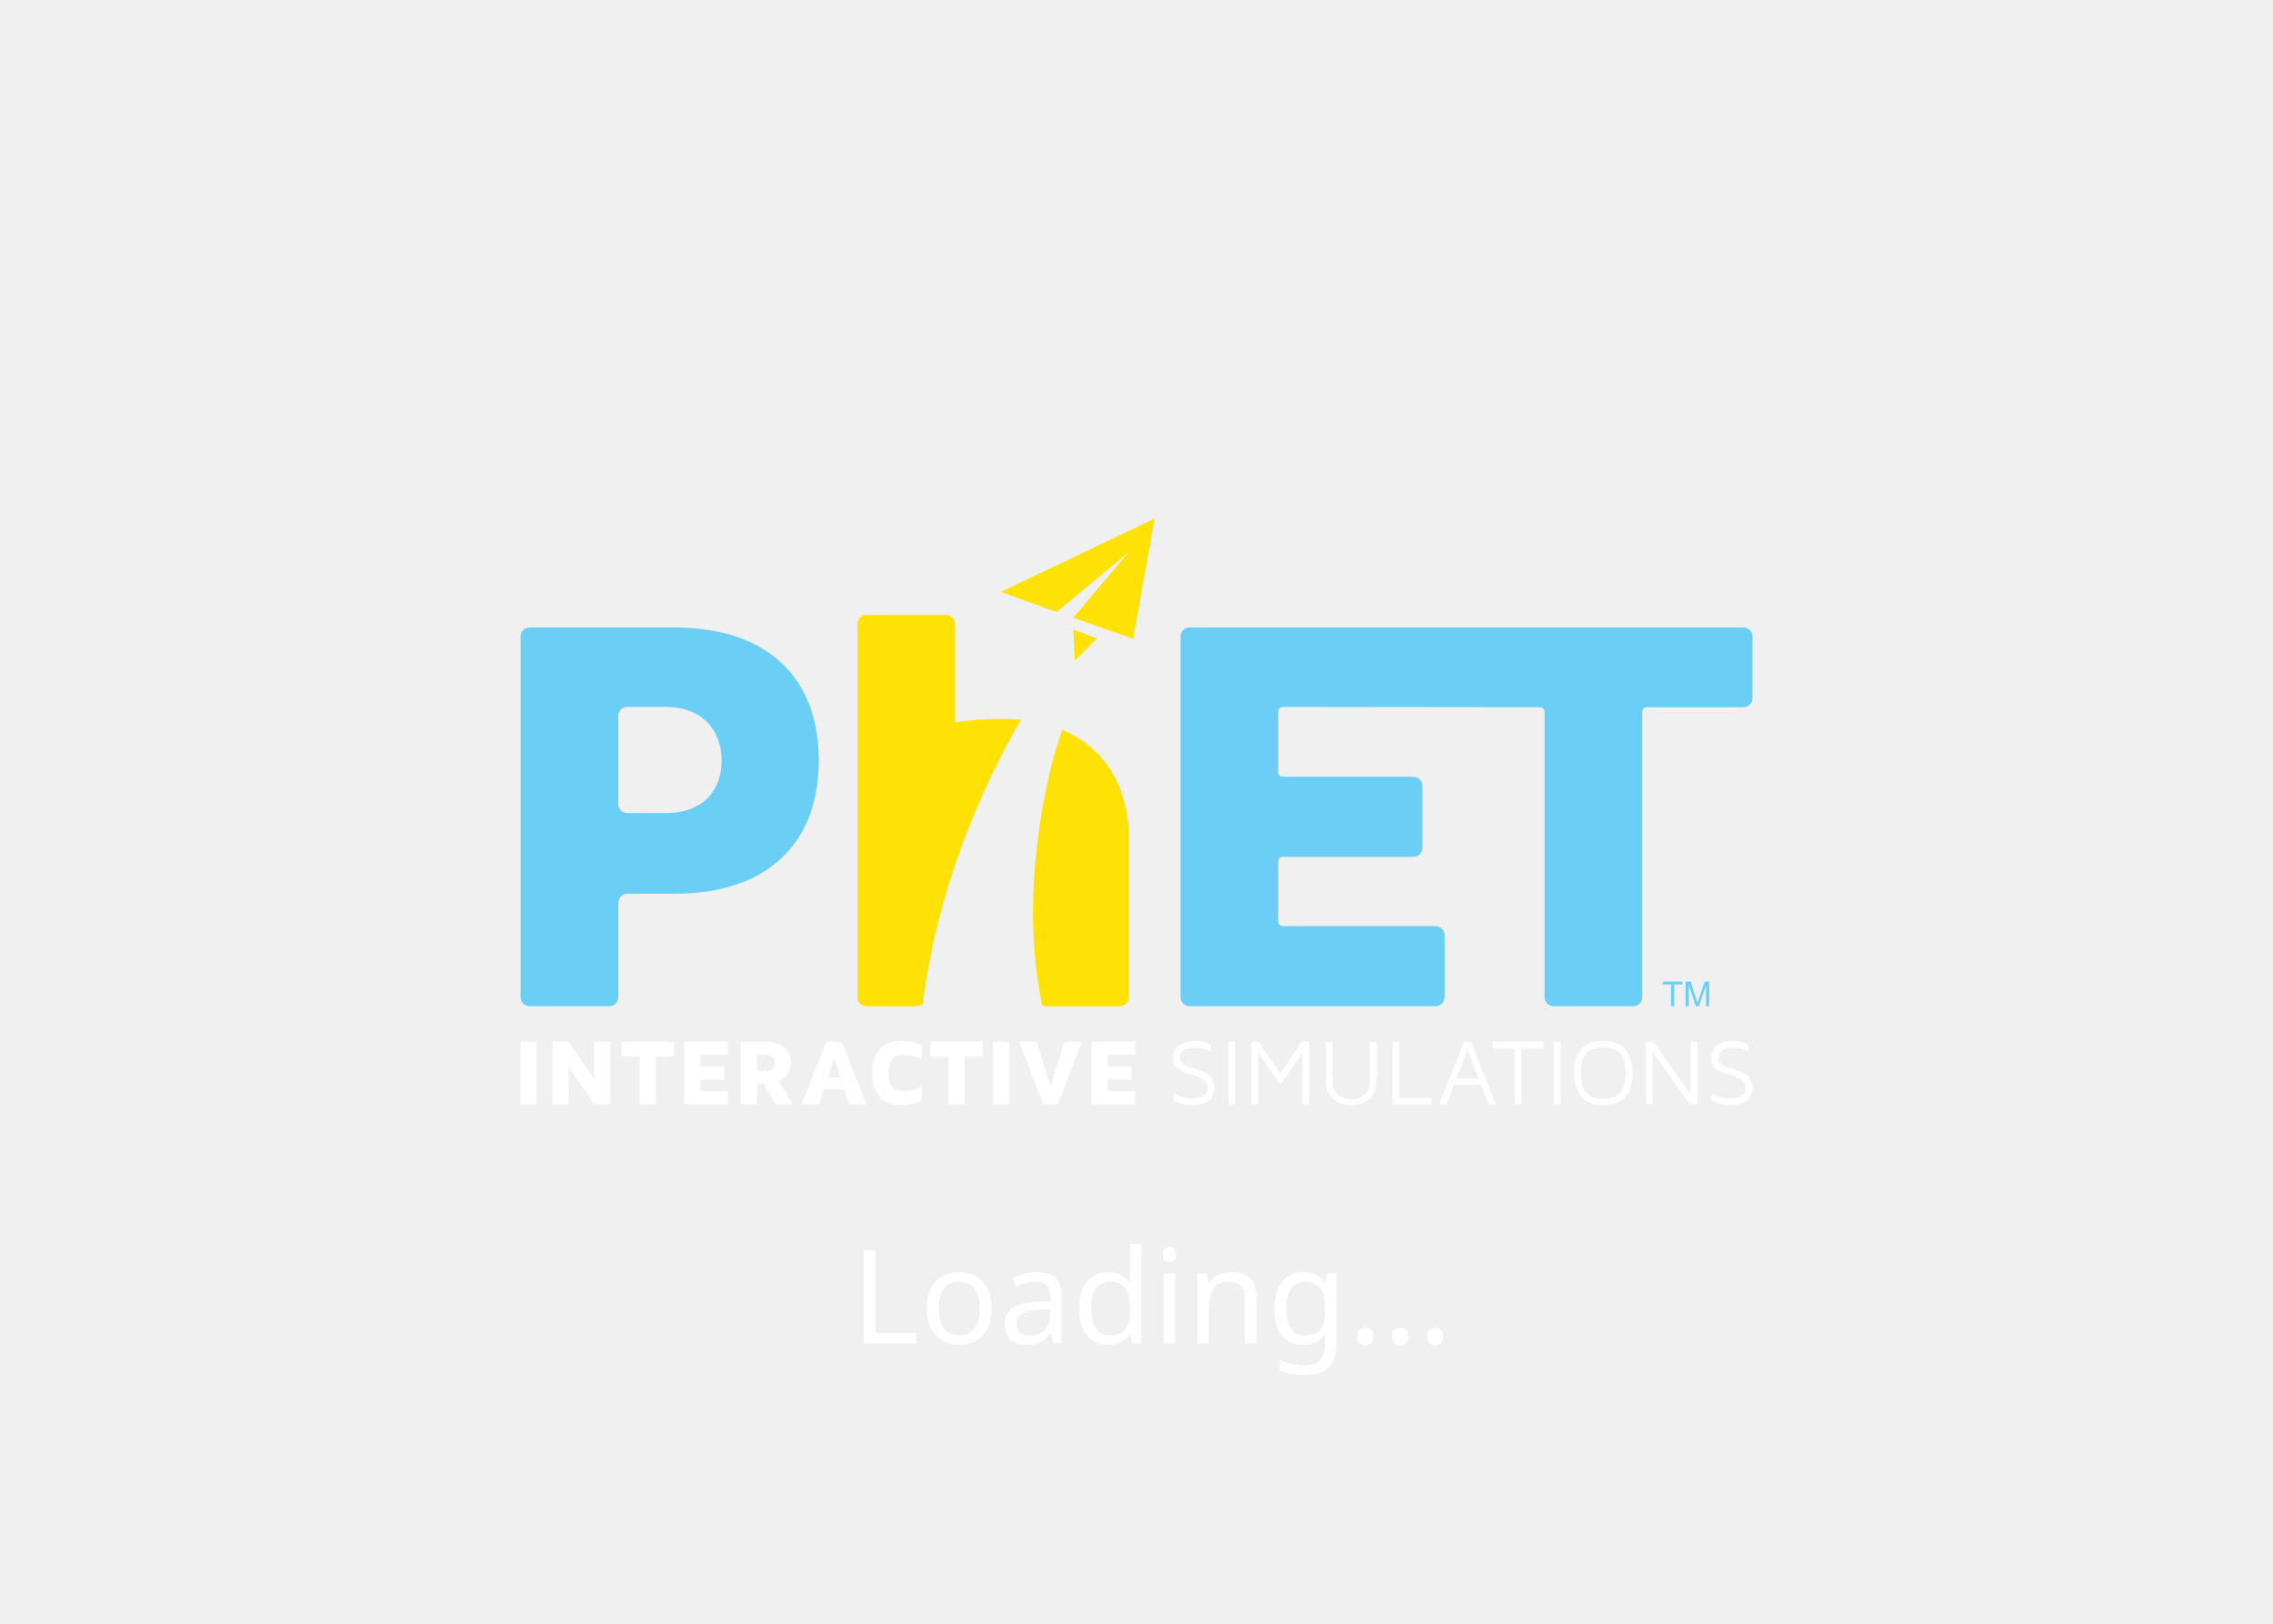
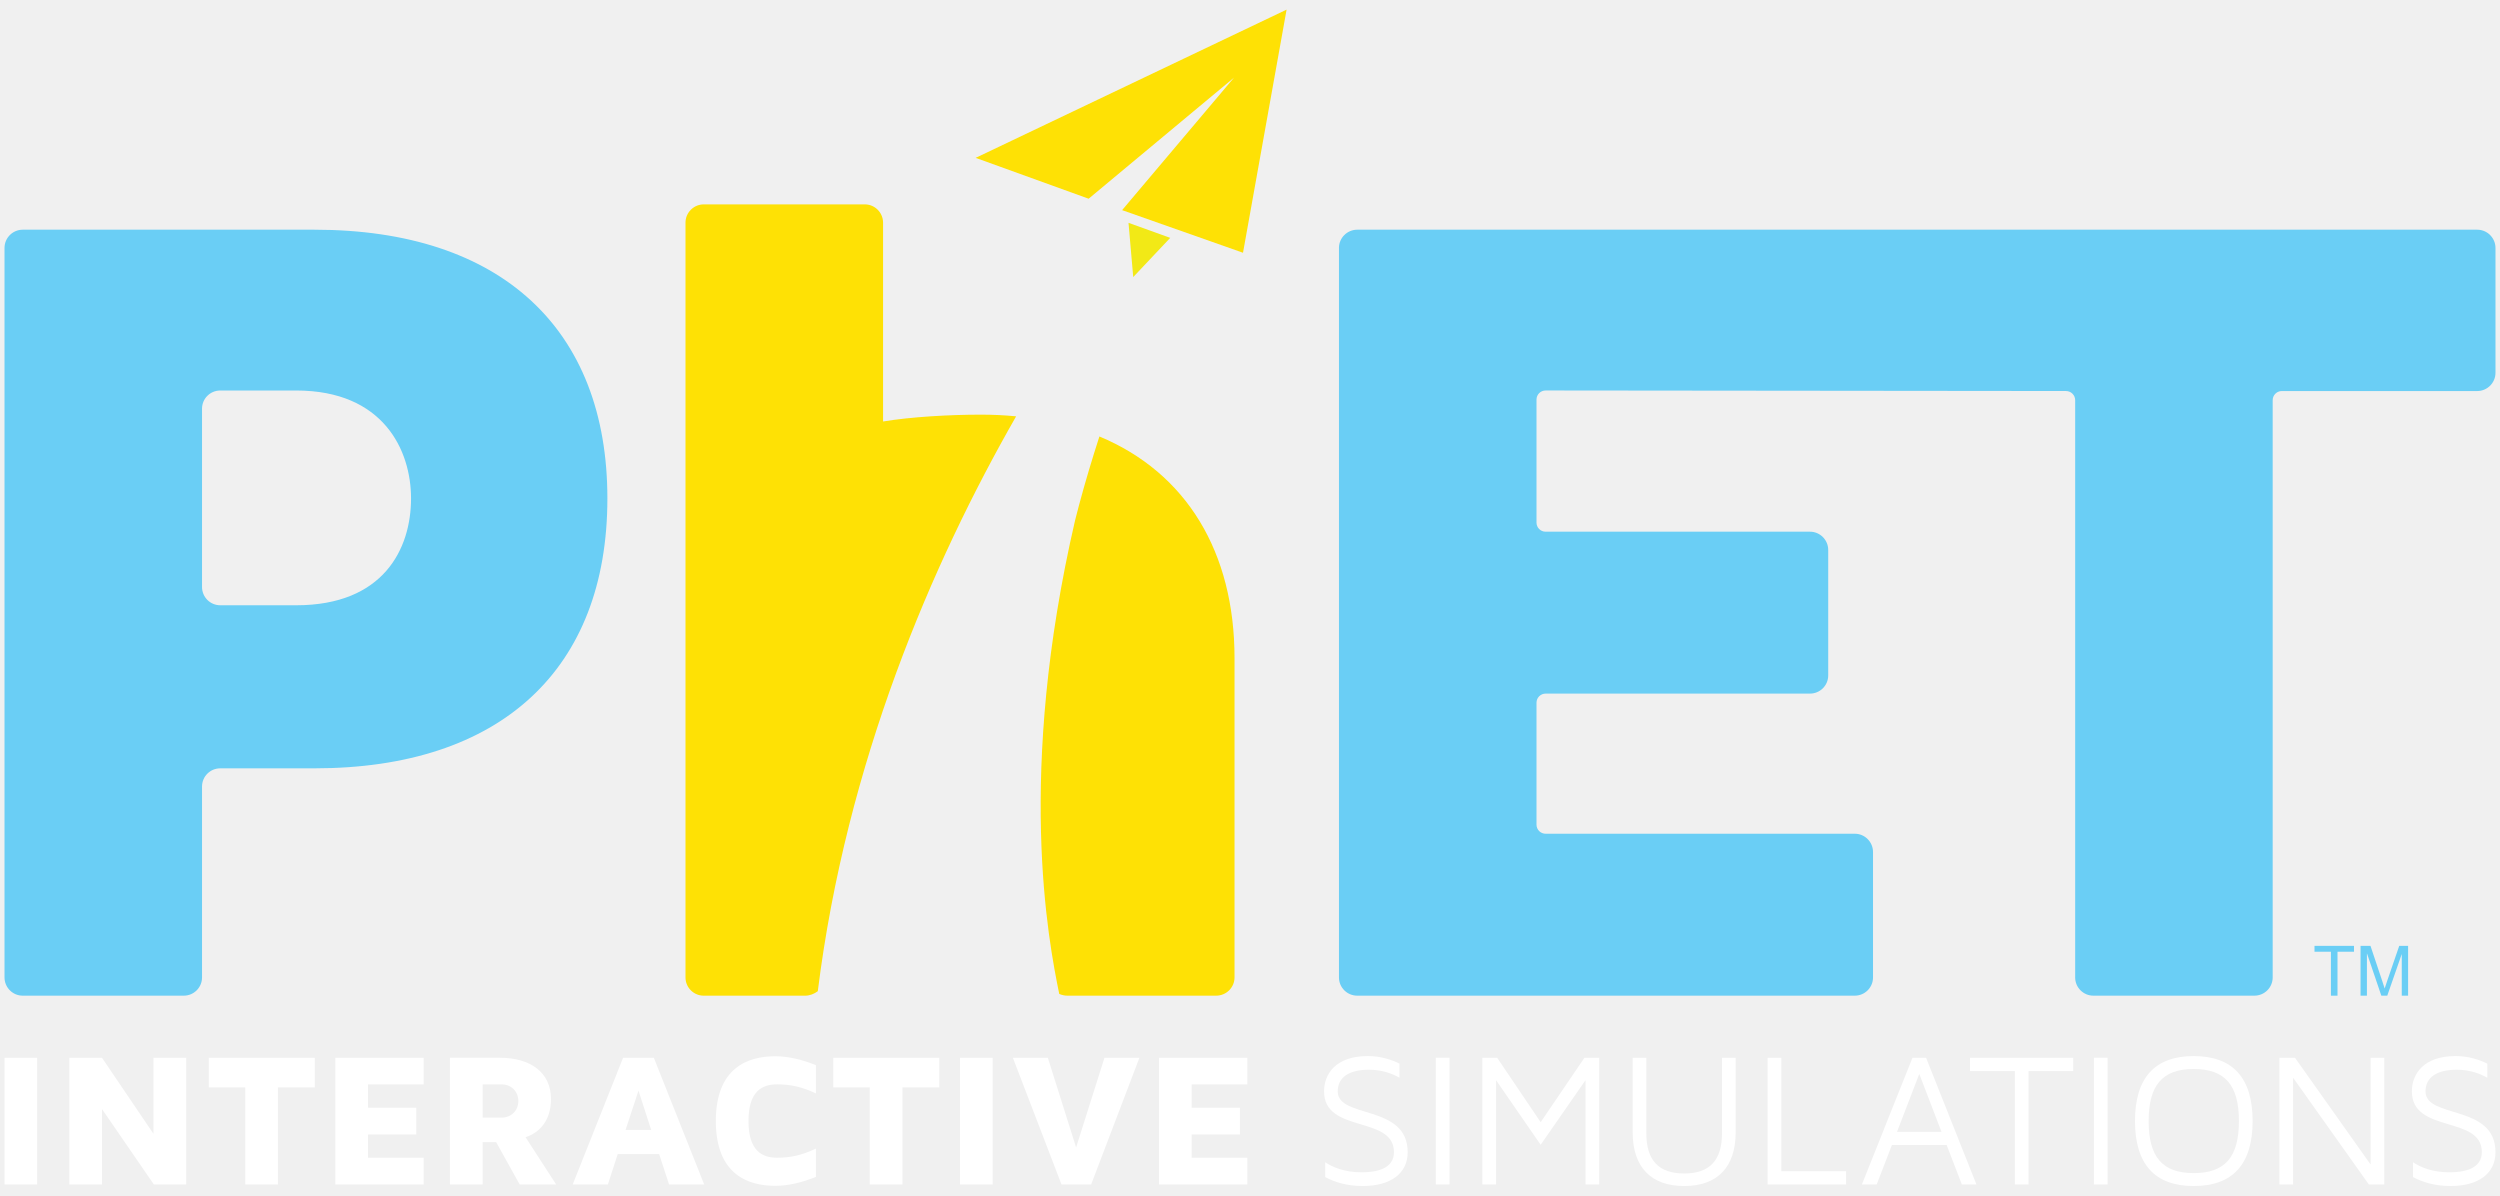
- <svg xmlns="http://www.w3.org/2000/svg" version="1.1" id="Layer_2" x="0px" y="0px" width="504px" height="360px" viewBox="0 0 504 360" enable-background="new 0 0 504 360" xml:space="preserve">
+ <svg xmlns="http://www.w3.org/2000/svg" version="1.1" id="Layer_1" x="0px" y="0px" width="276px" height="132px" viewBox="0 0 276 132" enable-background="new 0 0 276 132" xml:space="preserve">
  <g>
-     <path fill="#6ACEF5" d="M149.437,139.104h-32c-1.104,0-2,0.896-2,2v79.988c0,1.104,0.896,2,2,2h17.66c1.104,0,2-0.896,2-2v-20.93   c0-1.105,0.895-2,2-2h10.34c20.398,0,32.109-10.83,32.109-29.592C181.545,149.932,169.834,139.104,149.437,139.104z    M147.422,180.279h-8.326c-1.105,0-2-0.896-2-2v-19.547c0-1.105,0.895-2,2-2h8.326c9.568,0,12.59,6.547,12.59,11.838   C160.012,174.111,156.99,180.279,147.422,180.279z" />
-     <path fill="#6ACEF5" d="M386.573,139.104h-122.81c-1.104,0-2,0.896-2,2v79.988c0,1.104,0.896,2,2,2h54.555c1.104,0,2-0.896,2-2   v-13.754c0-1.105-0.896-2-2-2h-33.896c-0.553,0-1-0.447-1-1v-13.363c0-0.553,0.447-1,1-1h28.98c1.104,0,2-0.896,2-2v-13.751   c0-1.104-0.896-2-2-2h-28.98c-0.553,0-1-0.448-1-1v-13.489c0-0.552,0.447-1,1-1l57.059,0.063c0.554,0,1,0.449,1,1v63.297   c0,1.104,0.896,2,2,2h17.66c1.104,0,2-0.896,2-2v-63.297c0-0.551,0.445-1,1-1h21.434c1.104,0,2-0.896,2-2v-13.691   C388.573,140,387.678,139.104,386.573,139.104z" />
-   </g>
-   <g>
-     <rect x="115.415" y="230.961" fill="#FFFFFF" width="3.581" height="13.895" />
-     <polygon fill="#FFFFFF" points="131.749,239.295 126.104,230.961 122.521,230.961 122.521,244.855 126.104,244.855   126.104,236.586 131.794,244.855 135.336,244.855 135.336,230.961 131.749,230.961  " />
-     <polygon fill="#FFFFFF" points="137.818,234.21 141.818,234.21 141.818,244.855 145.4,244.855 145.4,234.21 149.446,234.21   149.446,230.961 137.818,230.961  " />
-     <polygon fill="#FFFFFF" points="151.698,244.855 161.386,244.855 161.386,241.922 155.281,241.922 155.281,239.376   160.573,239.376 160.573,236.438 155.281,236.438 155.281,233.878 161.386,233.878 161.386,230.961 151.698,230.961  " />
-     <path fill="#FFFFFF" d="M175.345,235.479c0-2.935-2.291-4.521-5.599-4.521h-5.483v13.896h3.586v-4.645h1.479l2.583,4.645h4   l-3.354-5.186C174.163,239.146,175.345,237.771,175.345,235.479z M169.975,237.523h-2.126v-3.646h2.126   c0.933,0,1.79,0.706,1.79,1.833C171.765,236.812,170.908,237.523,169.975,237.523z" />
-     <path fill="#FFFFFF" d="M183.25,230.961l-5.524,13.895h3.858l1.081-3.332h4.542l1.085,3.332h3.855l-5.523-13.895H183.25z    M183.52,238.877l1.42-4.312l1.392,4.312H183.52z" />
-     <path fill="#FFFFFF" d="M193.423,237.9c0,5.873,3.539,7.104,6.518,7.104c1.479,0,3.002-0.396,4.459-0.98v-3.104   c-1.521,0.729-2.815,1.005-4.25,1.005c-1.646,0-3.147-0.729-3.147-4.021c0-3.295,1.501-4.021,3.147-4.021   c1.434,0,2.728,0.27,4.25,1.001v-3.104c-1.457-0.582-2.98-0.979-4.459-0.979C196.962,230.795,193.423,232.021,193.423,237.9z" />
-     <polygon fill="#FFFFFF" points="206.302,234.21 210.301,234.21 210.301,244.855 213.886,244.855 213.886,234.21 217.928,234.21   217.928,230.961 206.302,230.961  " />
-     <rect x="220.201" y="230.961" fill="#FFFFFF" width="3.585" height="13.895" />
-     <polygon fill="#FFFFFF" points="232.934,240.795 229.831,230.961 225.997,230.961 231.33,244.855 234.581,244.855 239.874,230.961   236.039,230.961  " />
-     <polygon fill="#FFFFFF" points="242.023,244.855 251.71,244.855 251.71,241.922 245.605,241.922 245.605,239.376 250.897,239.376   250.897,236.438 245.605,236.438 245.605,233.878 251.71,233.878 251.71,230.961 242.023,230.961  " />
-     <path fill="#FFFFFF" d="M261.622,234.646c0-1.541,1.229-2.373,3.44-2.373c1.414,0,2.561,0.438,3.332,0.875v-1.545   c-0.896-0.438-2.064-0.83-3.48-0.83c-3.542,0-4.79,2-4.79,3.873c0,4.646,7.665,2.604,7.665,6.666c0,1.834-1.938,2.209-3.543,2.209   c-1.893,0-3.184-0.562-3.998-1.104v1.622c0.979,0.522,2.334,0.979,4.104,0.979c3.104,0,4.938-1.397,4.938-3.713   C269.291,236.001,261.622,237.689,261.622,234.646z" />
-     <rect x="272.378" y="230.959" fill="#FFFFFF" width="1.5" height="13.896" />
-     <polygon fill="#FFFFFF" points="283.879,238.023 279.107,230.961 277.484,230.961 277.484,244.855 278.984,244.855 278.984,233.42   283.879,240.501 288.796,233.42 288.796,244.855 290.296,244.855 290.296,230.961 288.674,230.961  " />
-     <path fill="#FFFFFF" d="M303.761,239.232c0,2.978-1.353,4.416-4.144,4.416c-2.795,0-4.148-1.438-4.148-4.416v-8.271h-1.5v8.186   c0,3.793,2.001,5.879,5.648,5.879c3.645,0,5.646-2.086,5.646-5.879v-8.186h-1.505L303.761,239.232L303.761,239.232z" />
-     <polygon fill="#FFFFFF" points="310.268,230.961 308.766,230.961 308.766,244.855 317.373,244.855 317.373,243.398   310.268,243.398  " />
-     <path fill="#FFFFFF" d="M324.646,230.961l-5.543,13.895h1.623l1.67-4.33h6l1.666,4.33h1.604l-5.521-13.895H324.646z    M322.957,239.084l2.438-6.354l2.438,6.354H322.957z" />
-     <polygon fill="#FFFFFF" points="330.963,232.418 335.879,232.418 335.879,244.855 337.38,244.855 337.38,232.418 342.273,232.418   342.273,230.961 330.963,230.961  " />
-     <rect x="344.55" y="230.959" fill="#FFFFFF" width="1.5" height="13.896" />
-     <path fill="#FFFFFF" d="M355.489,230.773c-4.271,0-6.438,2.395-6.438,7.127c0,4.726,2.167,7.123,6.438,7.123   c4.293,0,6.46-2.397,6.46-7.123C361.949,233.168,359.782,230.773,355.489,230.773z M355.489,243.605   c-3.417,0-4.938-1.748-4.938-5.705c0-3.939,1.521-5.713,4.938-5.713c3.438,0,4.96,1.771,4.96,5.713   C360.449,241.857,358.93,243.605,355.489,243.605z" />
-     <polygon fill="#FFFFFF" points="374.895,242.666 366.602,230.961 364.893,230.961 364.893,244.855 366.393,244.855   366.393,233.148 374.704,244.855 376.395,244.855 376.395,230.961 374.895,230.961  " />
-     <path fill="#FFFFFF" d="M380.916,234.646c0-1.541,1.229-2.373,3.438-2.373c1.418,0,2.563,0.438,3.338,0.875v-1.545   c-0.896-0.438-2.063-0.83-3.479-0.83c-3.542,0-4.792,2-4.792,3.873c0,4.646,7.669,2.604,7.669,6.666   c0,1.834-1.938,2.209-3.545,2.209c-1.896,0-3.188-0.562-4-1.104v1.622c0.979,0.522,2.336,0.979,4.104,0.979   c3.104,0,4.938-1.397,4.938-3.713C388.585,236.001,380.916,237.689,380.916,234.646z" />
-   </g>
-   <g>
-     <path fill="#FEE105" d="M235.493,161.775c-0.799,2.488-1.557,5.004-2.244,7.569c-0.145,0.539-0.283,1.091-0.423,1.64   c-6.436,27.812-2.946,45.999-1.735,51.918c0.281,0.119,0.58,0.188,0.882,0.188h16.331c1.105,0,2-0.896,2-2v-35.02   C250.304,174.464,245.052,165.753,235.493,161.775z" />
-     <path fill="#FEE105" d="M211.772,160.132v-21.799c0-1.104-0.896-2-2-2h-17.658c-1.104,0-2,0.896-2,2v82.759c0,1.104,0.896,2,2,2   h11.109c0.504,0,0.991-0.191,1.393-0.494c3.131-25.072,12.497-46.885,21.75-63.033c-1.254-0.119-2.548-0.188-3.891-0.188   C219.075,159.376,214.793,159.626,211.772,160.132z" />
-     <polygon fill="#FEE105" points="221.92,131.225 234.307,135.705 250.253,122.428 237.983,136.955 251.236,141.627 256.021,114.975    " />
-     <polygon fill="#FEE105" points="238.004,139.547 238.312,146.48 243.254,141.54  " />
-   </g>
-   <g>
-     <text transform="matrix(1 0 0 1 188.709 297.876)" fill="#FFFFFF" font-family="'Tahoma'" font-size="29">Loading...</text>
-   </g>
-   <g>
-     <path fill="#6ACEF5" d="M370.51,223.093v-4.822h-1.801v-0.646h4.333v0.646h-1.808v4.822H370.51z" />
-     <path fill="#6ACEF5" d="M373.762,223.093v-5.468h1.09l1.294,3.871c0.118,0.361,0.206,0.631,0.26,0.81   c0.062-0.199,0.159-0.491,0.291-0.876l1.311-3.805h0.972v5.468h-0.696v-4.576l-1.589,4.576h-0.653l-1.582-4.655v4.655H373.762z" />
+     <g>
+       <rect x="0.499" y="116.781" fill="#FFFFFF" width="3.6" height="13.984" />
+       <polygon fill="#FFFFFF" points="16.942,125.172 11.261,116.781 7.651,116.781 7.651,130.766 11.261,130.766 11.261,122.441    16.987,130.766 20.553,130.766 20.553,116.781 16.942,116.781   " />
+       <polygon fill="#FFFFFF" points="23.051,120.05 27.077,120.05 27.077,130.766 30.683,130.766 30.683,120.05 34.757,120.05    34.757,116.781 23.051,116.781   " />
+       <polygon fill="#FFFFFF" points="37.024,130.766 46.776,130.766 46.776,127.812 40.629,127.812 40.629,125.248 45.959,125.248    45.959,122.291 40.629,122.291 40.629,119.715 46.776,119.715 46.776,116.781 37.024,116.781   " />
+       <path fill="#FFFFFF" d="M60.829,121.329c0-2.954-2.303-4.552-5.637-4.552h-5.519v13.988h3.61v-4.676h1.49l2.599,4.676h4.026    l-3.379-5.219C59.641,125.018,60.829,123.637,60.829,121.329z M55.422,123.385h-2.138v-3.67h2.138    c0.937,0,1.802,0.713,1.802,1.846C57.224,122.669,56.358,123.385,55.422,123.385z" />
+       <path fill="#FFFFFF" d="M68.788,116.781l-5.562,13.984h3.884l1.088-3.353h4.571l1.095,3.353h3.879l-5.559-13.984H68.788z     M69.06,124.748l1.43-4.342l1.401,4.342H69.06z" />
+       <path fill="#FFFFFF" d="M79.028,123.762c0,5.911,3.562,7.154,6.564,7.154c1.489,0,3.021-0.398,4.486-0.988v-3.127    c-1.531,0.737-2.832,1.012-4.274,1.012c-1.661,0-3.171-0.736-3.171-4.051c0-3.315,1.51-4.049,3.171-4.049    c1.442,0,2.744,0.271,4.274,1.004v-3.123c-1.463-0.586-2.997-0.984-4.486-0.984C82.591,116.609,79.028,117.846,79.028,123.762z" />
+       <polygon fill="#FFFFFF" points="91.995,120.05 96.021,120.05 96.021,130.766 99.629,130.766 99.629,120.05 103.696,120.05    103.696,116.781 91.995,116.781   " />
+       <rect x="105.985" y="116.781" fill="#FFFFFF" width="3.607" height="13.984" />
+       <polygon fill="#FFFFFF" points="118.802,126.676 115.681,116.781 111.823,116.781 117.19,130.766 120.462,130.766 125.79,116.781    121.932,116.781   " />
+       <polygon fill="#FFFFFF" points="127.954,130.766 137.704,130.766 137.704,127.812 131.56,127.812 131.56,125.248 136.889,125.248    136.889,122.291 131.56,122.291 131.56,119.715 137.704,119.715 137.704,116.781 127.954,116.781   " />
+       <path fill="#FFFFFF" d="M147.686,120.49c0-1.551,1.238-2.393,3.464-2.393c1.426,0,2.577,0.441,3.354,0.885v-1.558    c-0.899-0.442-2.081-0.835-3.504-0.835c-3.564,0-4.824,2.014-4.824,3.899c0,4.683,7.717,2.62,7.717,6.71    c0,1.847-1.946,2.225-3.569,2.225c-1.9,0-3.201-0.564-4.021-1.111v1.638c0.985,0.528,2.349,0.987,4.131,0.987    c3.126,0,4.974-1.41,4.974-3.737C155.405,121.852,147.686,123.551,147.686,120.49z" />
+       <rect x="158.515" y="116.777" fill="#FFFFFF" width="1.51" height="13.988" />
+       <polygon fill="#FFFFFF" points="170.089,123.891 165.288,116.781 163.653,116.781 163.653,130.766 165.163,130.766    165.163,119.252 170.089,126.384 175.041,119.252 175.041,130.766 176.551,130.766 176.551,116.781 174.919,116.781   " />
+       <path fill="#FFFFFF" d="M190.11,125.104c0,3-1.365,4.449-4.177,4.449s-4.178-1.449-4.178-4.449v-8.322h-1.507v8.234    c0,3.824,2.017,5.922,5.685,5.922c3.673,0,5.685-2.098,5.685-5.922v-8.234h-1.508V125.104L190.11,125.104z" />
+       <polygon fill="#FFFFFF" points="196.657,116.781 195.145,116.781 195.145,130.766 203.809,130.766 203.809,129.299    196.657,129.299   " />
+       <path fill="#FFFFFF" d="M211.134,116.781l-5.58,13.984h1.633l1.68-4.355h6.043l1.679,4.355h1.61l-5.558-13.984H211.134z     M209.429,124.959l2.46-6.398l2.452,6.398H209.429z" />
+       <polygon fill="#FFFFFF" points="217.489,118.244 222.438,118.244 222.438,130.766 223.952,130.766 223.952,118.244    228.879,118.244 228.879,116.781 217.489,116.781   " />
+       <rect x="231.167" y="116.777" fill="#FFFFFF" width="1.509" height="13.988" />
+       <path fill="#FFFFFF" d="M242.182,116.59c-4.297,0-6.479,2.409-6.479,7.172c0,4.76,2.183,7.176,6.479,7.176    c4.321,0,6.507-2.416,6.507-7.174C248.688,118.999,246.503,116.59,242.182,116.59z M242.182,129.51    c-3.438,0-4.972-1.762-4.972-5.746c0-3.965,1.533-5.748,4.972-5.748c3.466,0,4.995,1.783,4.995,5.748    C247.176,127.748,245.646,129.51,242.182,129.51z" />
+       <polygon fill="#FFFFFF" points="261.715,128.564 253.369,116.781 251.648,116.781 251.648,130.766 253.158,130.766    253.158,118.982 261.524,130.766 263.225,130.766 263.225,116.781 261.715,116.781   " />
+       <path fill="#FFFFFF" d="M267.778,120.49c0-1.551,1.236-2.393,3.465-2.393c1.425,0,2.576,0.441,3.355,0.885v-1.558    c-0.902-0.442-2.077-0.835-3.505-0.835c-3.563,0-4.821,2.014-4.821,3.899c0,4.683,7.722,2.62,7.722,6.71    c0,1.847-1.955,2.225-3.57,2.225c-1.907,0-3.207-0.564-4.027-1.111v1.638c0.986,0.528,2.354,0.987,4.133,0.987    c3.125,0,4.972-1.41,4.972-3.737C275.499,121.852,267.778,123.551,267.778,120.49z" />
+     </g>
+     <g>
+       <path fill="#6ACEF5" d="M34.723,25.359H2.511c-1.111,0-2.012,0.904-2.012,2.009v80.542c0,1.111,0.9,2.012,2.012,2.012h17.777    c1.115,0,2.016-0.9,2.016-2.012V86.84c0-1.119,0.898-2.016,2.016-2.016h10.401c20.544,0,32.334-10.905,32.334-29.799    C67.058,36.264,55.267,25.359,34.723,25.359 M32.696,66.822h-8.375c-1.119,0-2.017-0.905-2.017-2.02V45.124    c0-1.115,0.897-2.012,2.017-2.012h8.375c9.631,0,12.683,6.591,12.683,11.915C45.378,60.611,42.327,66.822,32.696,66.822" />
+       <path fill="#6ACEF5" d="M273.487,25.359H149.839c-1.112,0-2.018,0.904-2.018,2.009v80.542c0,1.111,0.904,2.012,2.018,2.012h54.928    c1.113,0,2.014-0.9,2.014-2.012V94.064c0-1.113-0.899-2.02-2.014-2.02h-34.133c-0.555,0-1.005-0.449-1.005-1.008V77.584    c0-0.555,0.45-1.01,1.005-1.01h29.188c1.111,0,2.013-0.896,2.013-2.01V60.719c0-1.113-0.9-2.02-2.013-2.02h-29.188    c-0.555,0-1.005-0.45-1.005-1.008V44.115c0-0.555,0.45-1.006,1.005-1.006l57.45,0.06c0.558,0,1.014,0.453,1.014,1.007v63.733    c0,1.11,0.902,2.012,2.009,2.012h17.783c1.109,0,2.014-0.899,2.014-2.012V44.178c0-0.553,0.45-1.007,1.008-1.007h21.576    c1.104,0,2.013-0.905,2.013-2.009V27.368C275.499,26.264,274.592,25.359,273.487,25.359" />
+       <path fill="#FEE105" d="M121.374,48.186c-0.809,2.504-1.572,5.039-2.262,7.625c-0.144,0.543-0.277,1.098-0.426,1.646    c-6.48,28.008-2.967,46.312-1.746,52.273c0.293,0.125,0.586,0.191,0.891,0.191h16.437c1.111,0,2.024-0.9,2.024-2.012V72.648    C136.291,60.963,130.993,52.193,121.374,48.186" />
+       <path fill="#FEE105" d="M97.491,46.533V24.585c0-1.112-0.907-2.021-2.012-2.021H77.694c-1.111,0-2.016,0.908-2.016,2.021v83.326    c0,1.11,0.904,2.012,2.016,2.012h11.184c0.515,0,1.002-0.192,1.406-0.493c3.156-25.248,12.588-47.207,21.896-63.467    c-1.264-0.125-2.558-0.186-3.916-0.186C104.85,45.777,100.534,46.021,97.491,46.533" />
+       <polygon fill="#FEE105" points="107.711,17.428 120.185,21.938 136.233,8.572 123.88,23.199 137.228,27.904 142.04,1.062   " />
+       <polyline fill="#F2E916" points="125.108,30.588 124.587,24.6 129.192,26.26   " />
+     </g>
+     <g>
+       <path fill="#6ACEF5" d="M257.333,109.922v-4.851h-1.812v-0.648h4.36v0.648h-1.82v4.851H257.333z" />
+       <path fill="#6ACEF5" d="M260.604,109.922v-5.499h1.098l1.302,3.894c0.12,0.363,0.208,0.636,0.263,0.815    c0.062-0.202,0.16-0.493,0.292-0.881l1.317-3.828h0.979v5.499h-0.701v-4.602l-1.599,4.602h-0.656l-1.591-4.682v4.682H260.604z" />
+     </g>
  </g>
</svg>
